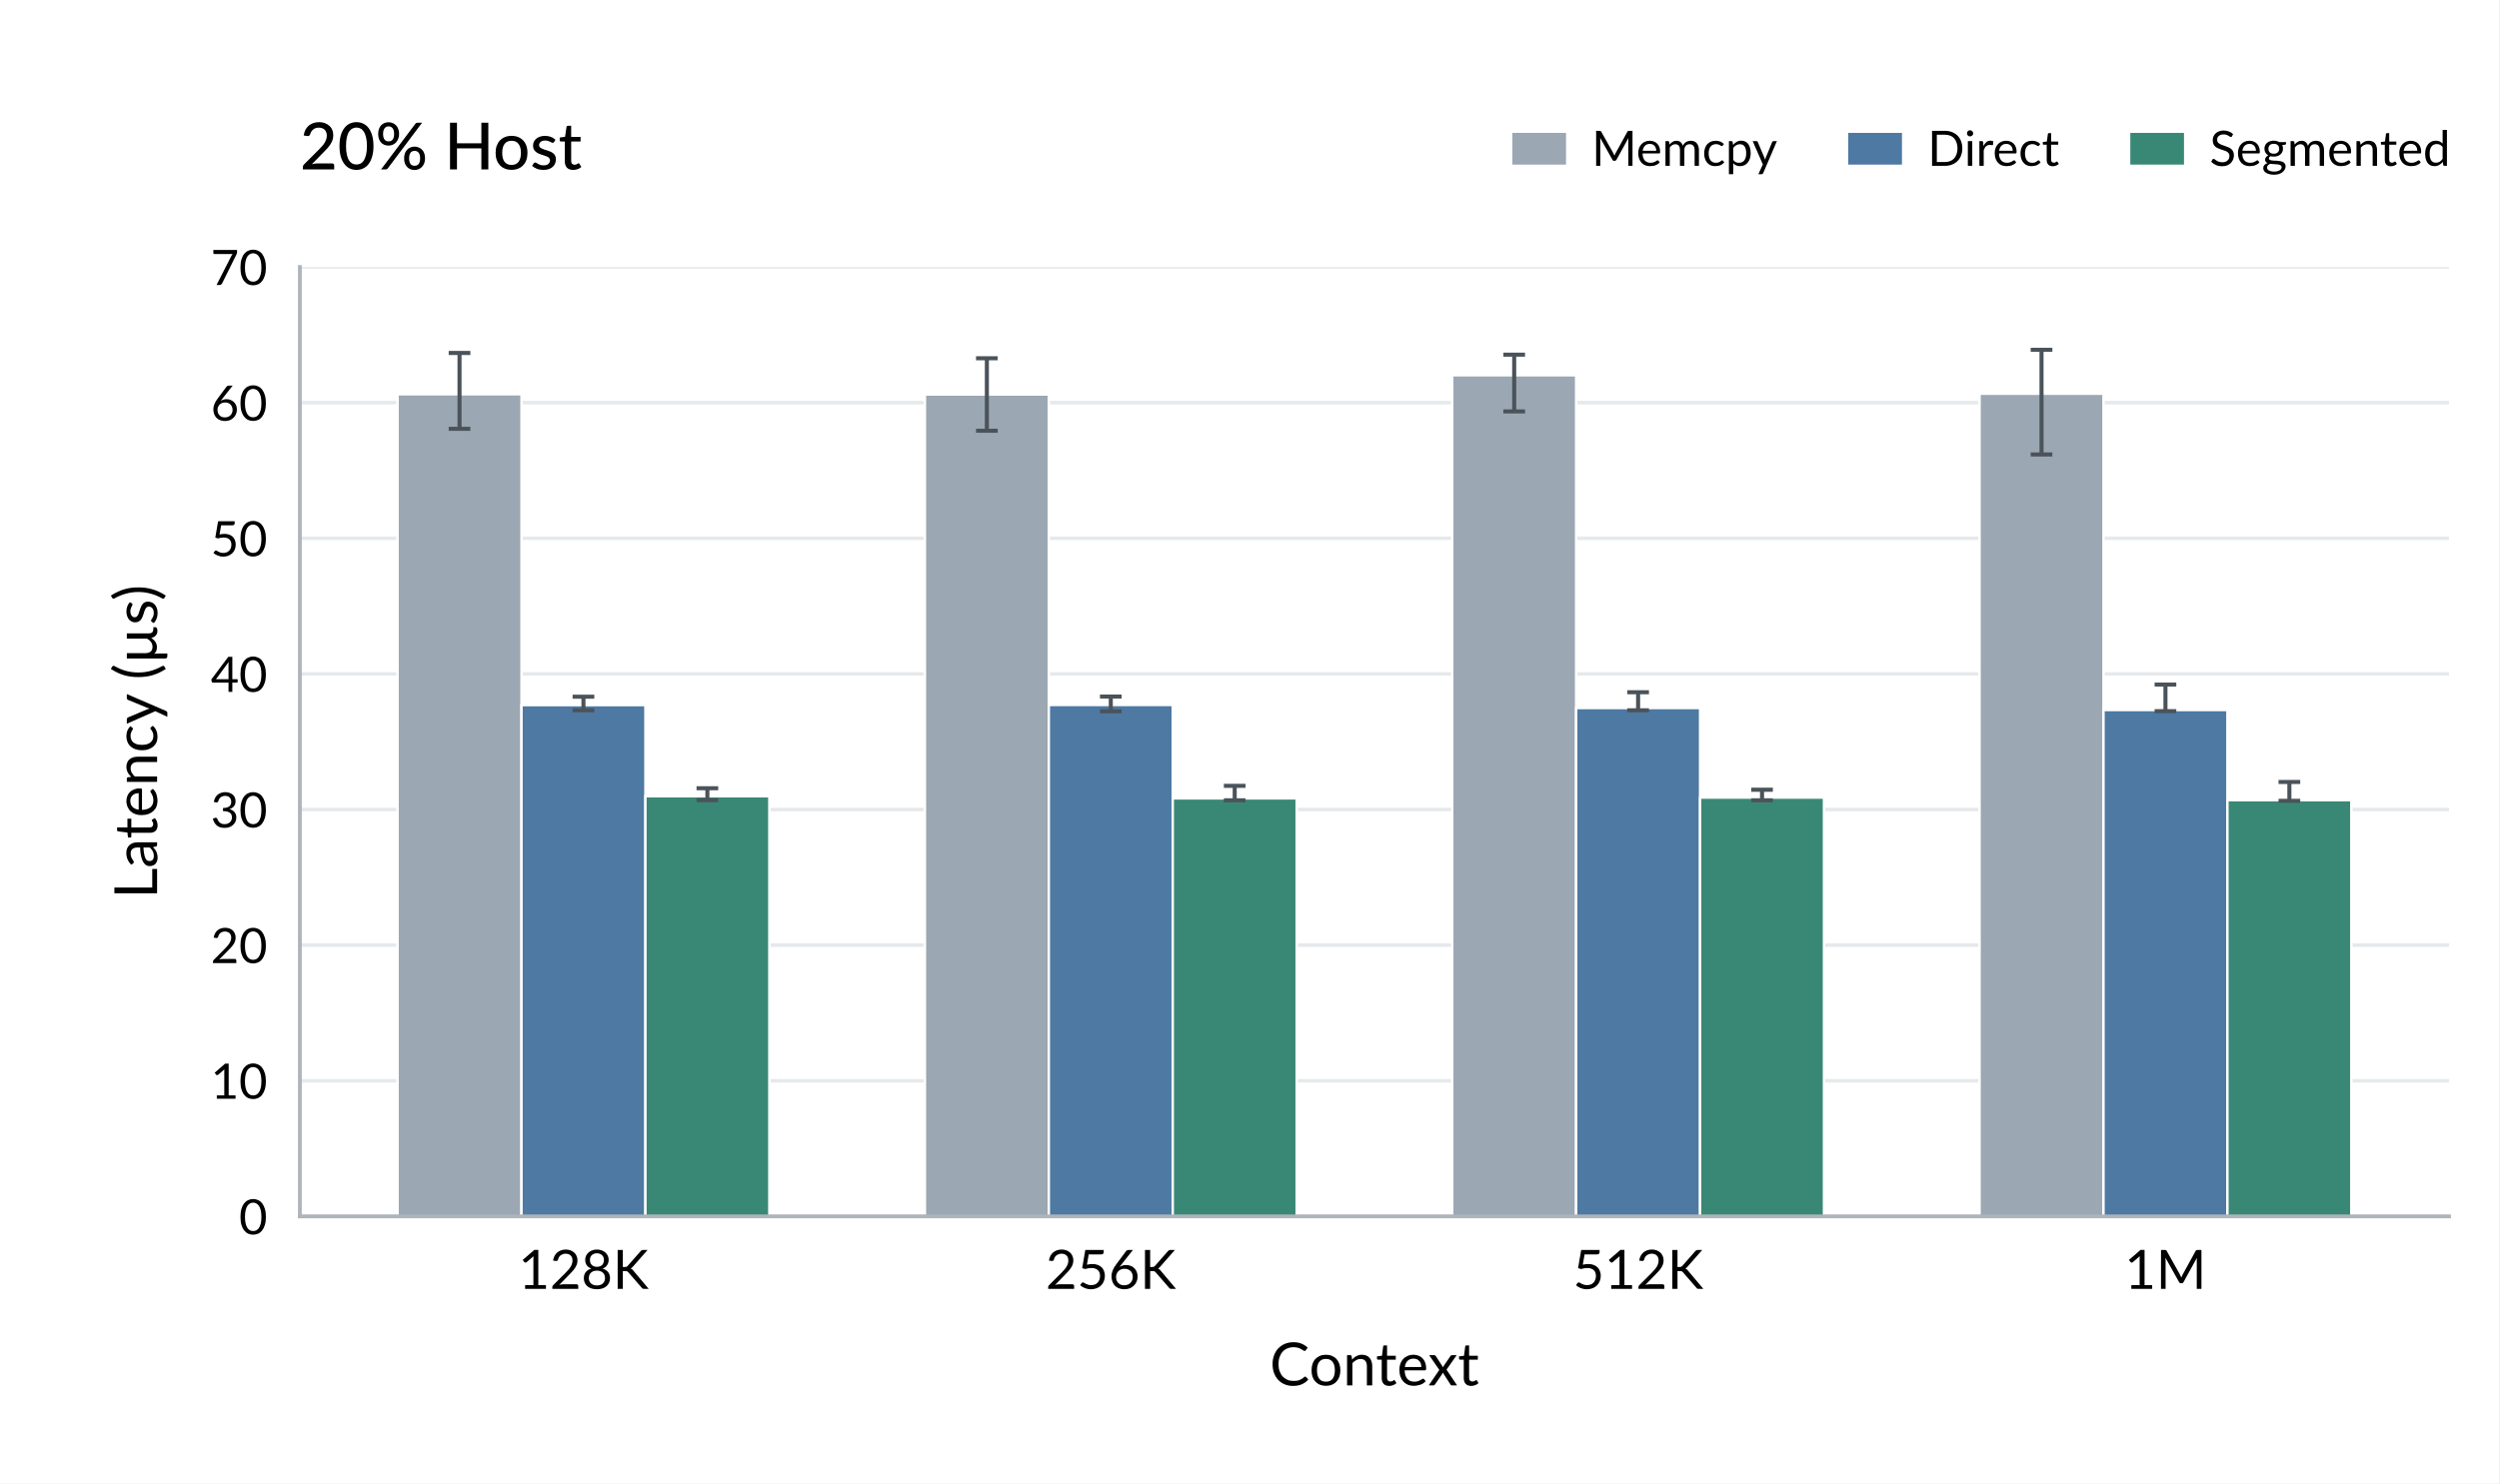
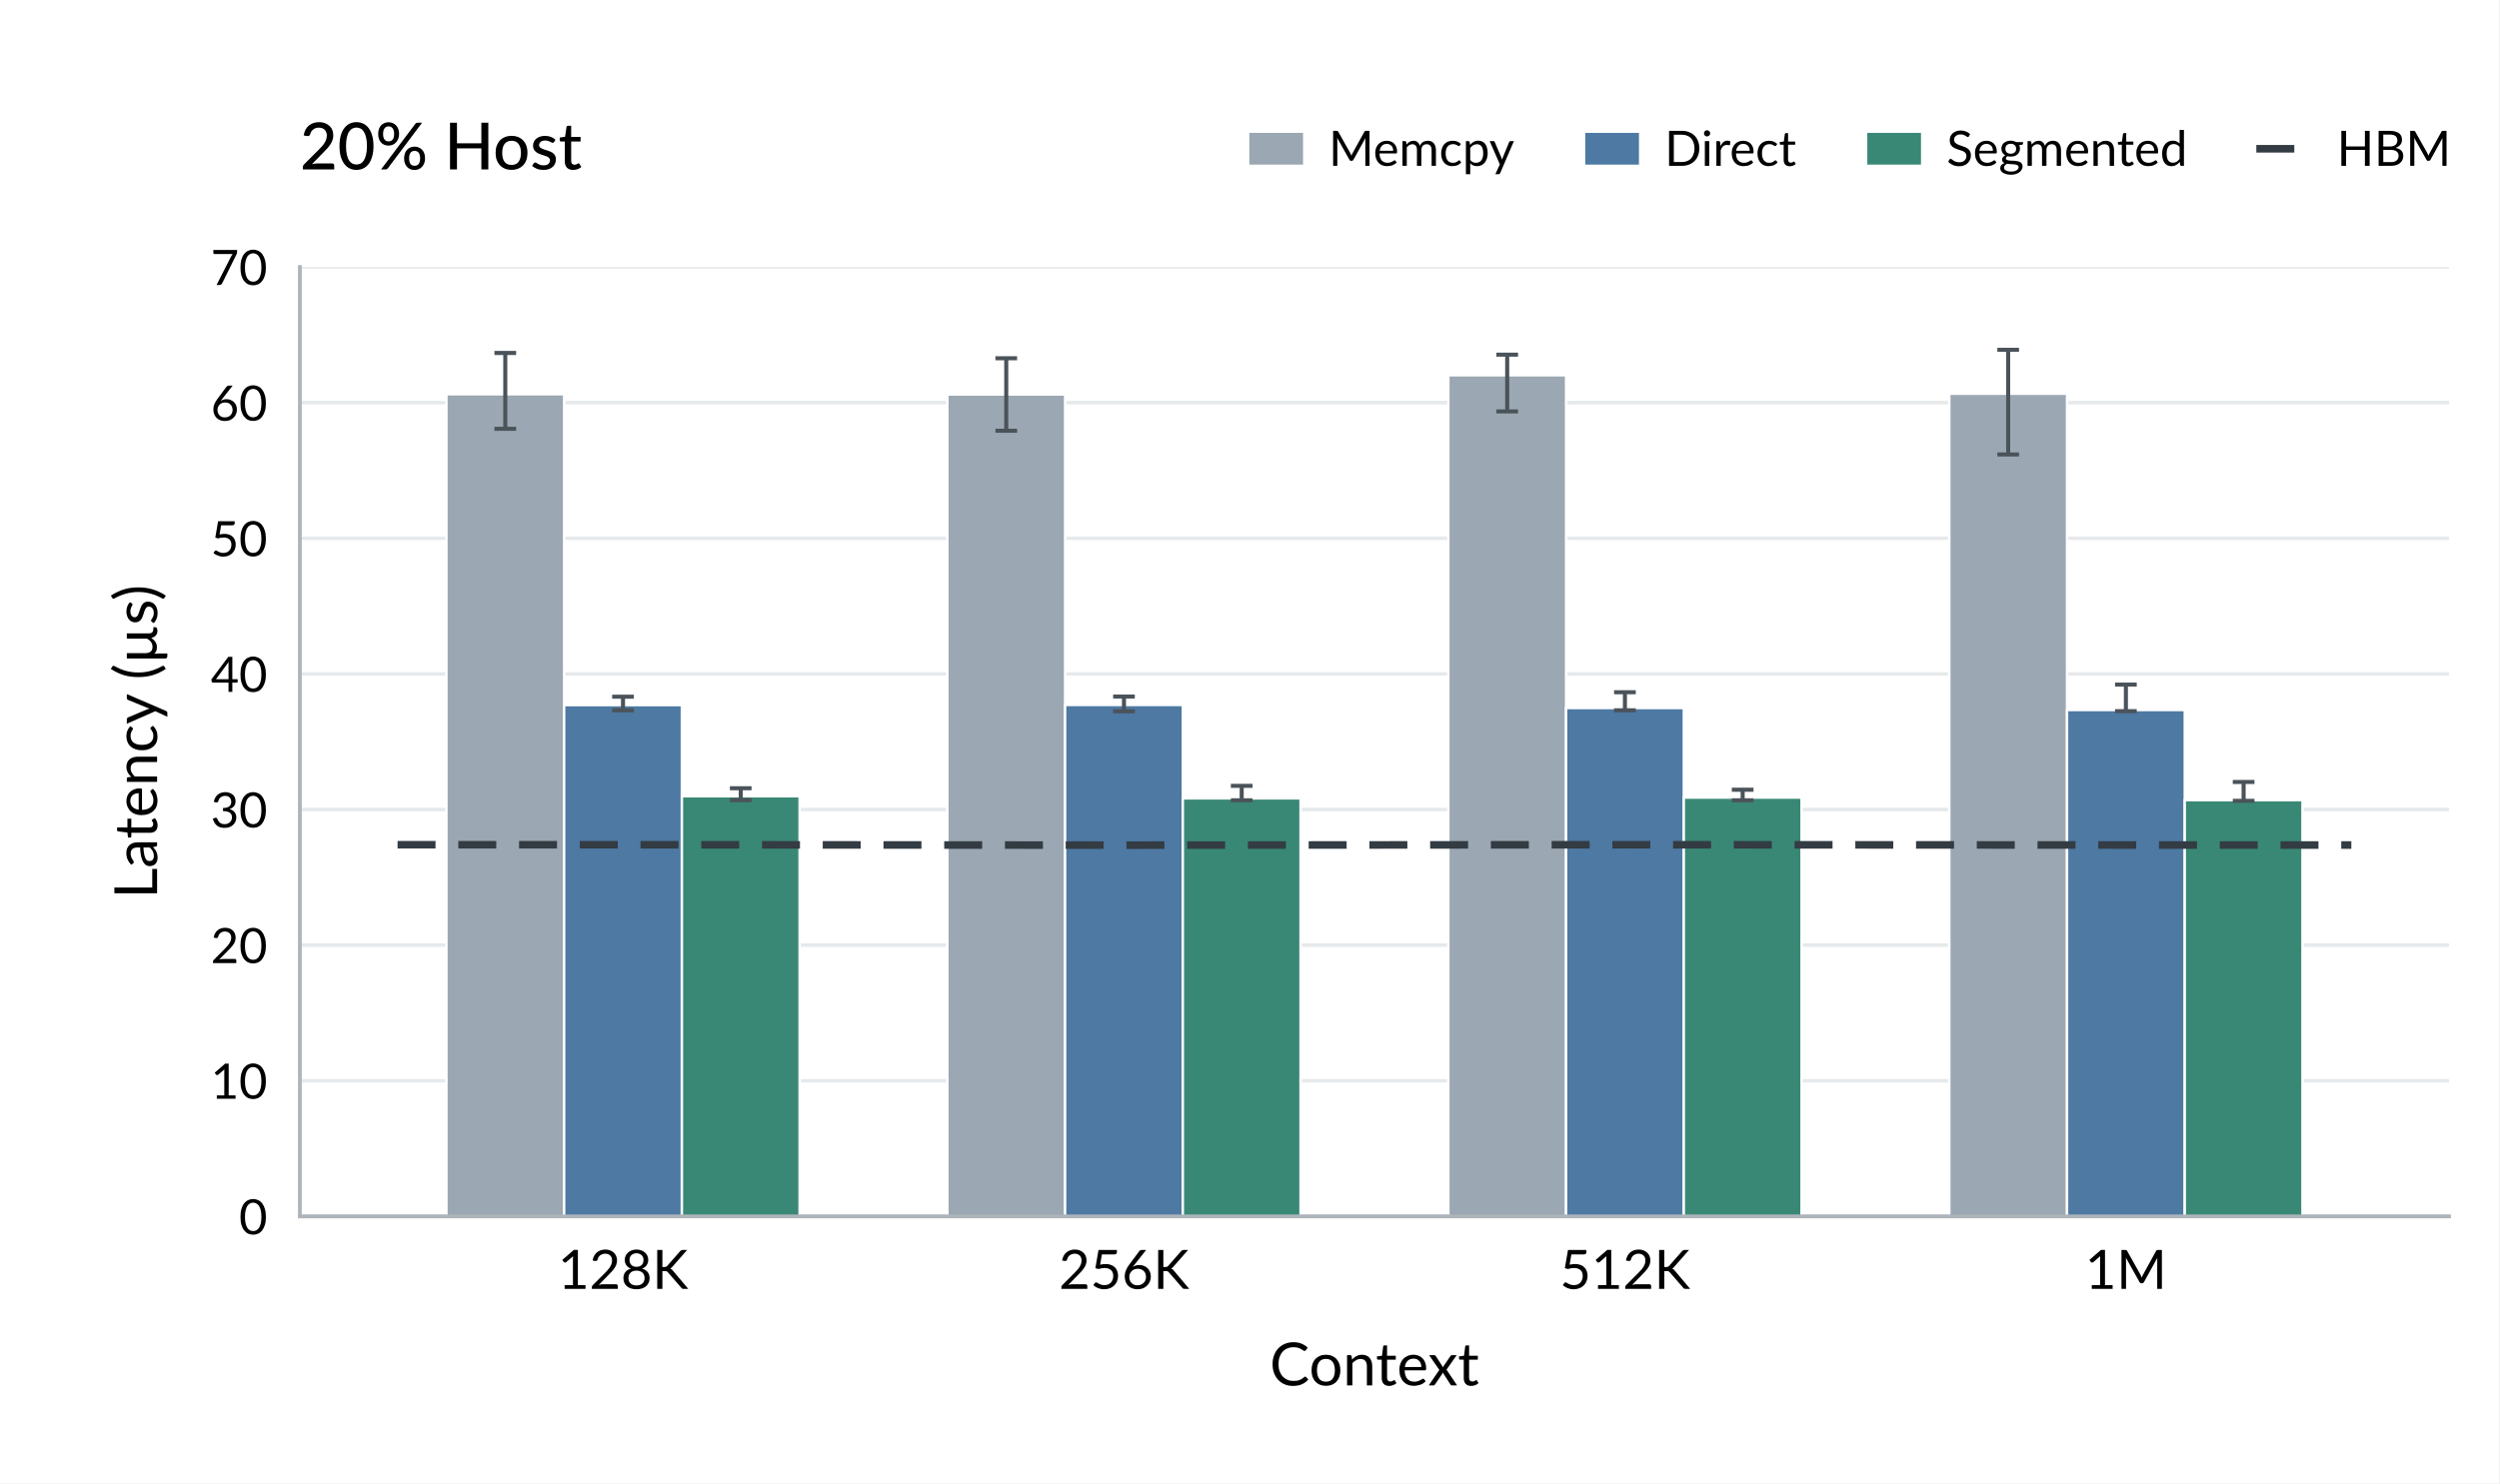
<svg xmlns="http://www.w3.org/2000/svg" xmlns:xlink="http://www.w3.org/1999/xlink" width="460.8pt" height="273.6pt" viewBox="0 0 460.8 273.6" version="1.1">
  <defs>
    <style type="text/css">*{stroke-linejoin: round; stroke-linecap: butt}</style>
  </defs>
  <g id="figure_1">
    <g id="patch_1">
      <path d="M 0 273.6 L 460.8 273.6 L 460.8 0 L 0 0 z " style="fill: #ffffff" />
    </g>
    <g id="axes_1">
      <g id="patch_2">
        <path d="M 55.296 224.352 L 451.584 224.352 L 451.584 49.248 L 55.296 49.248 z " style="fill: #ffffff" />
      </g>
      <g id="matplotlib.axis_1">
        <g id="xtick_1">
          <g id="line2d_1" />
          <g id="text_1">
-             <text style="font-size: 10px; font-family: 'Lato'; text-anchor: middle" x="107.585" y="237.718" transform="rotate(-0 107.585 237.7176)">128K</text>
+             <text style="font-size: 10px; font-family: 'Lato'; text-anchor: middle" x="114.878" y="237.718" transform="rotate(-0 114.8778 237.7176)">128K</text>
          </g>
        </g>
        <g id="xtick_2">
          <g id="line2d_2" />
          <g id="text_2">
-             <text style="font-size: 10px; font-family: 'Lato'; text-anchor: middle" x="204.822" y="237.718" transform="rotate(-0 204.8217 237.7176)">256K</text>
+             <text style="font-size: 10px; font-family: 'Lato'; text-anchor: middle" x="207.253" y="237.718" transform="rotate(-0 207.2526 237.7176)">256K</text>
          </g>
        </g>
        <g id="xtick_3">
          <g id="line2d_3" />
          <g id="text_3">
-             <text style="font-size: 10px; font-family: 'Lato'; text-anchor: middle" x="302.058" y="237.718" transform="rotate(-0 302.0583 237.7176)">512K</text>
+             <text style="font-size: 10px; font-family: 'Lato'; text-anchor: middle" x="299.627" y="237.718" transform="rotate(-0 299.6274 237.7176)">512K</text>
          </g>
        </g>
        <g id="xtick_4">
          <g id="line2d_4" />
          <g id="text_4">
-             <text style="font-size: 10px; font-family: 'Lato'; text-anchor: middle" x="399.295" y="237.718" transform="rotate(-0 399.295 237.7176)">1M</text>
+             <text style="font-size: 10px; font-family: 'Lato'; text-anchor: middle" x="392.002" y="237.718" transform="rotate(-0 392.0022 237.7176)">1M</text>
          </g>
        </g>
        <g id="text_5">
          <text style="font-size: 11px; font-family: 'Lato'; text-anchor: middle" x="253.44" y="255.535" transform="rotate(-0 253.44 255.5354)">Context</text>
        </g>
      </g>
      <g id="matplotlib.axis_2">
        <g id="ytick_1">
          <g id="line2d_5">
-             <path d="M 55.296 224.352 L 451.584 224.352 " clip-path="url(#p175203303b)" style="fill: none; stroke: #e6e9ec; stroke-width: 0.65; stroke-linecap: square" />
+             <path d="M 55.296 224.352 L 451.584 224.352 " clip-path="url(#pe324ee163f)" style="fill: none; stroke: #e6e9ec; stroke-width: 0.65; stroke-linecap: square" />
          </g>
          <g id="line2d_6" />
          <g id="text_6">
            <text style="font-size: 9px; font-family: 'Lato'; text-anchor: end" x="49.296" y="227.667" transform="rotate(-0 49.296 227.6665)">0</text>
          </g>
        </g>
        <g id="ytick_2">
          <g id="line2d_7">
-             <path d="M 55.296 199.337 L 451.584 199.337 " clip-path="url(#p175203303b)" style="fill: none; stroke: #e6e9ec; stroke-width: 0.65; stroke-linecap: square" />
+             <path d="M 55.296 199.337 L 451.584 199.337 " clip-path="url(#pe324ee163f)" style="fill: none; stroke: #e6e9ec; stroke-width: 0.65; stroke-linecap: square" />
          </g>
          <g id="line2d_8" />
          <g id="text_7">
            <text style="font-size: 9px; font-family: 'Lato'; text-anchor: end" x="49.296" y="202.652" transform="rotate(-0 49.296 202.6517)">10</text>
          </g>
        </g>
        <g id="ytick_3">
          <g id="line2d_9">
-             <path d="M 55.296 174.322 L 451.584 174.322 " clip-path="url(#p175203303b)" style="fill: none; stroke: #e6e9ec; stroke-width: 0.65; stroke-linecap: square" />
+             <path d="M 55.296 174.322 L 451.584 174.322 " clip-path="url(#pe324ee163f)" style="fill: none; stroke: #e6e9ec; stroke-width: 0.65; stroke-linecap: square" />
          </g>
          <g id="line2d_10" />
          <g id="text_8">
            <text style="font-size: 9px; font-family: 'Lato'; text-anchor: end" x="49.296" y="177.637" transform="rotate(-0 49.296 177.6368)">20</text>
          </g>
        </g>
        <g id="ytick_4">
          <g id="line2d_11">
-             <path d="M 55.296 149.307 L 451.584 149.307 " clip-path="url(#p175203303b)" style="fill: none; stroke: #e6e9ec; stroke-width: 0.65; stroke-linecap: square" />
+             <path d="M 55.296 149.307 L 451.584 149.307 " clip-path="url(#pe324ee163f)" style="fill: none; stroke: #e6e9ec; stroke-width: 0.65; stroke-linecap: square" />
          </g>
          <g id="line2d_12" />
          <g id="text_9">
            <text style="font-size: 9px; font-family: 'Lato'; text-anchor: end" x="49.296" y="152.622" transform="rotate(-0 49.296 152.622)">30</text>
          </g>
        </g>
        <g id="ytick_5">
          <g id="line2d_13">
-             <path d="M 55.296 124.293 L 451.584 124.293 " clip-path="url(#p175203303b)" style="fill: none; stroke: #e6e9ec; stroke-width: 0.65; stroke-linecap: square" />
+             <path d="M 55.296 124.293 L 451.584 124.293 " clip-path="url(#pe324ee163f)" style="fill: none; stroke: #e6e9ec; stroke-width: 0.65; stroke-linecap: square" />
          </g>
          <g id="line2d_14" />
          <g id="text_10">
            <text style="font-size: 9px; font-family: 'Lato'; text-anchor: end" x="49.296" y="127.607" transform="rotate(-0 49.296 127.6071)">40</text>
          </g>
        </g>
        <g id="ytick_6">
          <g id="line2d_15">
-             <path d="M 55.296 99.278 L 451.584 99.278 " clip-path="url(#p175203303b)" style="fill: none; stroke: #e6e9ec; stroke-width: 0.65; stroke-linecap: square" />
+             <path d="M 55.296 99.278 L 451.584 99.278 " clip-path="url(#pe324ee163f)" style="fill: none; stroke: #e6e9ec; stroke-width: 0.65; stroke-linecap: square" />
          </g>
          <g id="line2d_16" />
          <g id="text_11">
            <text style="font-size: 9px; font-family: 'Lato'; text-anchor: end" x="49.296" y="102.592" transform="rotate(-0 49.296 102.5922)">50</text>
          </g>
        </g>
        <g id="ytick_7">
          <g id="line2d_17">
-             <path d="M 55.296 74.263 L 451.584 74.263 " clip-path="url(#p175203303b)" style="fill: none; stroke: #e6e9ec; stroke-width: 0.65; stroke-linecap: square" />
+             <path d="M 55.296 74.263 L 451.584 74.263 " clip-path="url(#pe324ee163f)" style="fill: none; stroke: #e6e9ec; stroke-width: 0.65; stroke-linecap: square" />
          </g>
          <g id="line2d_18" />
          <g id="text_12">
            <text style="font-size: 9px; font-family: 'Lato'; text-anchor: end" x="49.296" y="77.577" transform="rotate(-0 49.296 77.57739)">60</text>
          </g>
        </g>
        <g id="ytick_8">
          <g id="line2d_19">
-             <path d="M 55.296 49.248 L 451.584 49.248 " clip-path="url(#p175203303b)" style="fill: none; stroke: #e6e9ec; stroke-width: 0.65; stroke-linecap: square" />
+             <path d="M 55.296 49.248 L 451.584 49.248 " clip-path="url(#pe324ee163f)" style="fill: none; stroke: #e6e9ec; stroke-width: 0.65; stroke-linecap: square" />
          </g>
          <g id="line2d_20" />
          <g id="text_13">
            <text style="font-size: 9px; font-family: 'Lato'; text-anchor: end" x="49.296" y="52.563" transform="rotate(-0 49.296 52.56253)">70</text>
          </g>
        </g>
        <g id="text_14">
          <text style="font-size: 11px; font-family: 'Lato'; text-anchor: middle" x="28.969" y="136.8" transform="rotate(-90 28.96881 136.8)">Latency (µs)</text>
        </g>
      </g>
      <g id="patch_3">
-         <path d="M 73.309 224.352 L 96.16 224.352 L 96.16 72.723 L 73.309 72.723 z " clip-path="url(#p175203303b)" style="fill: #9ba7b2; stroke: #ffffff; stroke-width: 0.45; stroke-linejoin: miter" />
+         <path d="M 82.316 224.352 L 104.024 224.352 L 104.024 72.723 L 82.316 72.723 z " clip-path="url(#pe324ee163f)" style="fill: #9ba7b2; stroke: #ffffff; stroke-width: 0.45; stroke-linejoin: miter" />
      </g>
      <g id="patch_4">
-         <path d="M 170.546 224.352 L 193.396 224.352 L 193.396 72.761 L 170.546 72.761 z " clip-path="url(#p175203303b)" style="fill: #9ba7b2; stroke: #ffffff; stroke-width: 0.45; stroke-linejoin: miter" />
+         <path d="M 174.69 224.352 L 196.399 224.352 L 196.399 72.761 L 174.69 72.761 z " clip-path="url(#pe324ee163f)" style="fill: #9ba7b2; stroke: #ffffff; stroke-width: 0.45; stroke-linejoin: miter" />
      </g>
      <g id="patch_5">
-         <path d="M 267.782 224.352 L 290.633 224.352 L 290.633 69.213 L 267.782 69.213 z " clip-path="url(#p175203303b)" style="fill: #9ba7b2; stroke: #ffffff; stroke-width: 0.45; stroke-linejoin: miter" />
+         <path d="M 267.065 224.352 L 288.773 224.352 L 288.773 69.213 L 267.065 69.213 z " clip-path="url(#pe324ee163f)" style="fill: #9ba7b2; stroke: #ffffff; stroke-width: 0.45; stroke-linejoin: miter" />
      </g>
      <g id="patch_6">
-         <path d="M 365.019 224.352 L 387.87 224.352 L 387.87 72.62 L 365.019 72.62 z " clip-path="url(#p175203303b)" style="fill: #9ba7b2; stroke: #ffffff; stroke-width: 0.45; stroke-linejoin: miter" />
+         <path d="M 359.44 224.352 L 381.148 224.352 L 381.148 72.62 L 359.44 72.62 z " clip-path="url(#pe324ee163f)" style="fill: #9ba7b2; stroke: #ffffff; stroke-width: 0.45; stroke-linejoin: miter" />
      </g>
      <g id="patch_7">
-         <path d="M 96.16 224.352 L 119.01 224.352 L 119.01 130.05 L 96.16 130.05 z " clip-path="url(#p175203303b)" style="fill: #4d79a3; stroke: #ffffff; stroke-width: 0.45; stroke-linejoin: miter" />
+         <path d="M 104.024 224.352 L 125.732 224.352 L 125.732 130.05 L 104.024 130.05 z " clip-path="url(#pe324ee163f)" style="fill: #4d79a3; stroke: #ffffff; stroke-width: 0.45; stroke-linejoin: miter" />
      </g>
      <g id="patch_8">
-         <path d="M 193.396 224.352 L 216.247 224.352 L 216.247 130.024 L 193.396 130.024 z " clip-path="url(#p175203303b)" style="fill: #4d79a3; stroke: #ffffff; stroke-width: 0.45; stroke-linejoin: miter" />
+         <path d="M 196.399 224.352 L 218.107 224.352 L 218.107 130.024 L 196.399 130.024 z " clip-path="url(#pe324ee163f)" style="fill: #4d79a3; stroke: #ffffff; stroke-width: 0.45; stroke-linejoin: miter" />
      </g>
      <g id="patch_9">
-         <path d="M 290.633 224.352 L 313.484 224.352 L 313.484 130.588 L 290.633 130.588 z " clip-path="url(#p175203303b)" style="fill: #4d79a3; stroke: #ffffff; stroke-width: 0.45; stroke-linejoin: miter" />
+         <path d="M 288.773 224.352 L 310.481 224.352 L 310.481 130.588 L 288.773 130.588 z " clip-path="url(#pe324ee163f)" style="fill: #4d79a3; stroke: #ffffff; stroke-width: 0.45; stroke-linejoin: miter" />
      </g>
      <g id="patch_10">
-         <path d="M 387.87 224.352 L 410.72 224.352 L 410.72 130.959 L 387.87 130.959 z " clip-path="url(#p175203303b)" style="fill: #4d79a3; stroke: #ffffff; stroke-width: 0.45; stroke-linejoin: miter" />
+         <path d="M 381.148 224.352 L 402.856 224.352 L 402.856 130.959 L 381.148 130.959 z " clip-path="url(#pe324ee163f)" style="fill: #4d79a3; stroke: #ffffff; stroke-width: 0.45; stroke-linejoin: miter" />
      </g>
      <g id="patch_11">
-         <path d="M 119.01 224.352 L 141.861 224.352 L 141.861 146.866 L 119.01 146.866 z " clip-path="url(#p175203303b)" style="fill: #398875; stroke: #ffffff; stroke-width: 0.45; stroke-linejoin: miter" />
+         <path d="M 125.732 224.352 L 147.44 224.352 L 147.44 146.866 L 125.732 146.866 z " clip-path="url(#pe324ee163f)" style="fill: #398875; stroke: #ffffff; stroke-width: 0.45; stroke-linejoin: miter" />
      </g>
      <g id="patch_12">
-         <path d="M 216.247 224.352 L 239.098 224.352 L 239.098 147.25 L 216.247 147.25 z " clip-path="url(#p175203303b)" style="fill: #398875; stroke: #ffffff; stroke-width: 0.45; stroke-linejoin: miter" />
+         <path d="M 218.107 224.352 L 239.815 224.352 L 239.815 147.25 L 218.107 147.25 z " clip-path="url(#pe324ee163f)" style="fill: #398875; stroke: #ffffff; stroke-width: 0.45; stroke-linejoin: miter" />
      </g>
      <g id="patch_13">
-         <path d="M 313.484 224.352 L 336.334 224.352 L 336.334 147.109 L 313.484 147.109 z " clip-path="url(#p175203303b)" style="fill: #398875; stroke: #ffffff; stroke-width: 0.45; stroke-linejoin: miter" />
+         <path d="M 310.481 224.352 L 332.19 224.352 L 332.19 147.109 L 310.481 147.109 z " clip-path="url(#pe324ee163f)" style="fill: #398875; stroke: #ffffff; stroke-width: 0.45; stroke-linejoin: miter" />
      </g>
      <g id="patch_14">
-         <path d="M 410.72 224.352 L 433.571 224.352 L 433.571 147.583 L 410.72 147.583 z " clip-path="url(#p175203303b)" style="fill: #398875; stroke: #ffffff; stroke-width: 0.45; stroke-linejoin: miter" />
+         <path d="M 402.856 224.352 L 424.564 224.352 L 424.564 147.583 L 402.856 147.583 z " clip-path="url(#pe324ee163f)" style="fill: #398875; stroke: #ffffff; stroke-width: 0.45; stroke-linejoin: miter" />
      </g>
      <g id="LineCollection_1">
-         <path d="M 84.734 79.088 L 84.734 65.102 " clip-path="url(#p175203303b)" style="fill: none; stroke: #4b535a; stroke-width: 0.75" />
-         <path d="M 181.971 79.447 L 181.971 66.076 " clip-path="url(#p175203303b)" style="fill: none; stroke: #4b535a; stroke-width: 0.75" />
-         <path d="M 279.208 75.886 L 279.208 65.41 " clip-path="url(#p175203303b)" style="fill: none; stroke: #4b535a; stroke-width: 0.75" />
-         <path d="M 376.444 83.827 L 376.444 64.513 " clip-path="url(#p175203303b)" style="fill: none; stroke: #4b535a; stroke-width: 0.75" />
+         <path d="M 93.17 79.088 L 93.17 65.102 " clip-path="url(#pe324ee163f)" style="fill: none; stroke: #4b535a; stroke-width: 0.75" />
+         <path d="M 185.545 79.447 L 185.545 66.076 " clip-path="url(#pe324ee163f)" style="fill: none; stroke: #4b535a; stroke-width: 0.75" />
+         <path d="M 277.919 75.886 L 277.919 65.41 " clip-path="url(#pe324ee163f)" style="fill: none; stroke: #4b535a; stroke-width: 0.75" />
+         <path d="M 370.294 83.827 L 370.294 64.513 " clip-path="url(#pe324ee163f)" style="fill: none; stroke: #4b535a; stroke-width: 0.75" />
      </g>
      <g id="line2d_21">
        <defs>
-           <path id="m8f6dd50d75" d="M 2 0 L -2 -0 " style="stroke: #4b535a; stroke-width: 0.75" />
+           <path id="md280ba250f" d="M 2 0 L -2 -0 " style="stroke: #4b535a; stroke-width: 0.75" />
        </defs>
-         <g clip-path="url(#p175203303b)">
-           <use xlink:href="#m8f6dd50d75" x="84.734" y="79.088" style="fill: #1f77b4; stroke: #4b535a; stroke-width: 0.75" />
-           <use xlink:href="#m8f6dd50d75" x="181.971" y="79.447" style="fill: #1f77b4; stroke: #4b535a; stroke-width: 0.75" />
-           <use xlink:href="#m8f6dd50d75" x="279.208" y="75.886" style="fill: #1f77b4; stroke: #4b535a; stroke-width: 0.75" />
-           <use xlink:href="#m8f6dd50d75" x="376.444" y="83.827" style="fill: #1f77b4; stroke: #4b535a; stroke-width: 0.75" />
+         <g clip-path="url(#pe324ee163f)">
+           <use xlink:href="#md280ba250f" x="93.17" y="79.088" style="fill: #1f77b4; stroke: #4b535a; stroke-width: 0.75" />
+           <use xlink:href="#md280ba250f" x="185.545" y="79.447" style="fill: #1f77b4; stroke: #4b535a; stroke-width: 0.75" />
+           <use xlink:href="#md280ba250f" x="277.919" y="75.886" style="fill: #1f77b4; stroke: #4b535a; stroke-width: 0.75" />
+           <use xlink:href="#md280ba250f" x="370.294" y="83.827" style="fill: #1f77b4; stroke: #4b535a; stroke-width: 0.75" />
        </g>
      </g>
      <g id="line2d_22">
-         <g clip-path="url(#p175203303b)">
-           <use xlink:href="#m8f6dd50d75" x="84.734" y="65.102" style="fill: #1f77b4; stroke: #4b535a; stroke-width: 0.75" />
-           <use xlink:href="#m8f6dd50d75" x="181.971" y="66.076" style="fill: #1f77b4; stroke: #4b535a; stroke-width: 0.75" />
-           <use xlink:href="#m8f6dd50d75" x="279.208" y="65.41" style="fill: #1f77b4; stroke: #4b535a; stroke-width: 0.75" />
-           <use xlink:href="#m8f6dd50d75" x="376.444" y="64.513" style="fill: #1f77b4; stroke: #4b535a; stroke-width: 0.75" />
+         <g clip-path="url(#pe324ee163f)">
+           <use xlink:href="#md280ba250f" x="93.17" y="65.102" style="fill: #1f77b4; stroke: #4b535a; stroke-width: 0.75" />
+           <use xlink:href="#md280ba250f" x="185.545" y="66.076" style="fill: #1f77b4; stroke: #4b535a; stroke-width: 0.75" />
+           <use xlink:href="#md280ba250f" x="277.919" y="65.41" style="fill: #1f77b4; stroke: #4b535a; stroke-width: 0.75" />
+           <use xlink:href="#md280ba250f" x="370.294" y="64.513" style="fill: #1f77b4; stroke: #4b535a; stroke-width: 0.75" />
        </g>
      </g>
      <g id="LineCollection_2">
-         <path d="M 107.585 131.01 L 107.585 128.5 " clip-path="url(#p175203303b)" style="fill: none; stroke: #4b535a; stroke-width: 0.75" />
-         <path d="M 204.822 131.189 L 204.822 128.474 " clip-path="url(#p175203303b)" style="fill: none; stroke: #4b535a; stroke-width: 0.75" />
-         <path d="M 302.058 131.01 L 302.058 127.68 " clip-path="url(#p175203303b)" style="fill: none; stroke: #4b535a; stroke-width: 0.75" />
-         <path d="M 399.295 131.164 L 399.295 126.271 " clip-path="url(#p175203303b)" style="fill: none; stroke: #4b535a; stroke-width: 0.75" />
+         <path d="M 114.878 131.01 L 114.878 128.5 " clip-path="url(#pe324ee163f)" style="fill: none; stroke: #4b535a; stroke-width: 0.75" />
+         <path d="M 207.253 131.189 L 207.253 128.474 " clip-path="url(#pe324ee163f)" style="fill: none; stroke: #4b535a; stroke-width: 0.75" />
+         <path d="M 299.627 131.01 L 299.627 127.68 " clip-path="url(#pe324ee163f)" style="fill: none; stroke: #4b535a; stroke-width: 0.75" />
+         <path d="M 392.002 131.164 L 392.002 126.271 " clip-path="url(#pe324ee163f)" style="fill: none; stroke: #4b535a; stroke-width: 0.75" />
      </g>
      <g id="line2d_23">
-         <g clip-path="url(#p175203303b)">
-           <use xlink:href="#m8f6dd50d75" x="107.585" y="131.01" style="fill: #1f77b4; stroke: #4b535a; stroke-width: 0.75" />
-           <use xlink:href="#m8f6dd50d75" x="204.822" y="131.189" style="fill: #1f77b4; stroke: #4b535a; stroke-width: 0.75" />
-           <use xlink:href="#m8f6dd50d75" x="302.058" y="131.01" style="fill: #1f77b4; stroke: #4b535a; stroke-width: 0.75" />
-           <use xlink:href="#m8f6dd50d75" x="399.295" y="131.164" style="fill: #1f77b4; stroke: #4b535a; stroke-width: 0.75" />
+         <g clip-path="url(#pe324ee163f)">
+           <use xlink:href="#md280ba250f" x="114.878" y="131.01" style="fill: #1f77b4; stroke: #4b535a; stroke-width: 0.75" />
+           <use xlink:href="#md280ba250f" x="207.253" y="131.189" style="fill: #1f77b4; stroke: #4b535a; stroke-width: 0.75" />
+           <use xlink:href="#md280ba250f" x="299.627" y="131.01" style="fill: #1f77b4; stroke: #4b535a; stroke-width: 0.75" />
+           <use xlink:href="#md280ba250f" x="392.002" y="131.164" style="fill: #1f77b4; stroke: #4b535a; stroke-width: 0.75" />
        </g>
      </g>
      <g id="line2d_24">
-         <g clip-path="url(#p175203303b)">
-           <use xlink:href="#m8f6dd50d75" x="107.585" y="128.5" style="fill: #1f77b4; stroke: #4b535a; stroke-width: 0.75" />
-           <use xlink:href="#m8f6dd50d75" x="204.822" y="128.474" style="fill: #1f77b4; stroke: #4b535a; stroke-width: 0.75" />
-           <use xlink:href="#m8f6dd50d75" x="302.058" y="127.68" style="fill: #1f77b4; stroke: #4b535a; stroke-width: 0.75" />
-           <use xlink:href="#m8f6dd50d75" x="399.295" y="126.271" style="fill: #1f77b4; stroke: #4b535a; stroke-width: 0.75" />
+         <g clip-path="url(#pe324ee163f)">
+           <use xlink:href="#md280ba250f" x="114.878" y="128.5" style="fill: #1f77b4; stroke: #4b535a; stroke-width: 0.75" />
+           <use xlink:href="#md280ba250f" x="207.253" y="128.474" style="fill: #1f77b4; stroke: #4b535a; stroke-width: 0.75" />
+           <use xlink:href="#md280ba250f" x="299.627" y="127.68" style="fill: #1f77b4; stroke: #4b535a; stroke-width: 0.75" />
+           <use xlink:href="#md280ba250f" x="392.002" y="126.271" style="fill: #1f77b4; stroke: #4b535a; stroke-width: 0.75" />
        </g>
      </g>
      <g id="LineCollection_3">
-         <path d="M 130.436 147.583 L 130.436 145.38 " clip-path="url(#p175203303b)" style="fill: none; stroke: #4b535a; stroke-width: 0.75" />
-         <path d="M 227.672 147.609 L 227.672 144.945 " clip-path="url(#p175203303b)" style="fill: none; stroke: #4b535a; stroke-width: 0.75" />
-         <path d="M 324.909 147.609 L 324.909 145.662 " clip-path="url(#p175203303b)" style="fill: none; stroke: #4b535a; stroke-width: 0.75" />
-         <path d="M 422.146 147.711 L 422.146 144.228 " clip-path="url(#p175203303b)" style="fill: none; stroke: #4b535a; stroke-width: 0.75" />
+         <path d="M 136.586 147.583 L 136.586 145.38 " clip-path="url(#pe324ee163f)" style="fill: none; stroke: #4b535a; stroke-width: 0.75" />
+         <path d="M 228.961 147.609 L 228.961 144.945 " clip-path="url(#pe324ee163f)" style="fill: none; stroke: #4b535a; stroke-width: 0.75" />
+         <path d="M 321.335 147.609 L 321.335 145.662 " clip-path="url(#pe324ee163f)" style="fill: none; stroke: #4b535a; stroke-width: 0.75" />
+         <path d="M 413.71 147.711 L 413.71 144.228 " clip-path="url(#pe324ee163f)" style="fill: none; stroke: #4b535a; stroke-width: 0.75" />
      </g>
      <g id="line2d_25">
-         <g clip-path="url(#p175203303b)">
-           <use xlink:href="#m8f6dd50d75" x="130.436" y="147.583" style="fill: #1f77b4; stroke: #4b535a; stroke-width: 0.75" />
-           <use xlink:href="#m8f6dd50d75" x="227.672" y="147.609" style="fill: #1f77b4; stroke: #4b535a; stroke-width: 0.75" />
-           <use xlink:href="#m8f6dd50d75" x="324.909" y="147.609" style="fill: #1f77b4; stroke: #4b535a; stroke-width: 0.75" />
-           <use xlink:href="#m8f6dd50d75" x="422.146" y="147.711" style="fill: #1f77b4; stroke: #4b535a; stroke-width: 0.75" />
+         <g clip-path="url(#pe324ee163f)">
+           <use xlink:href="#md280ba250f" x="136.586" y="147.583" style="fill: #1f77b4; stroke: #4b535a; stroke-width: 0.75" />
+           <use xlink:href="#md280ba250f" x="228.961" y="147.609" style="fill: #1f77b4; stroke: #4b535a; stroke-width: 0.75" />
+           <use xlink:href="#md280ba250f" x="321.335" y="147.609" style="fill: #1f77b4; stroke: #4b535a; stroke-width: 0.75" />
+           <use xlink:href="#md280ba250f" x="413.71" y="147.711" style="fill: #1f77b4; stroke: #4b535a; stroke-width: 0.75" />
        </g>
      </g>
      <g id="line2d_26">
-         <g clip-path="url(#p175203303b)">
-           <use xlink:href="#m8f6dd50d75" x="130.436" y="145.38" style="fill: #1f77b4; stroke: #4b535a; stroke-width: 0.75" />
-           <use xlink:href="#m8f6dd50d75" x="227.672" y="144.945" style="fill: #1f77b4; stroke: #4b535a; stroke-width: 0.75" />
-           <use xlink:href="#m8f6dd50d75" x="324.909" y="145.662" style="fill: #1f77b4; stroke: #4b535a; stroke-width: 0.75" />
-           <use xlink:href="#m8f6dd50d75" x="422.146" y="144.228" style="fill: #1f77b4; stroke: #4b535a; stroke-width: 0.75" />
+         <g clip-path="url(#pe324ee163f)">
+           <use xlink:href="#md280ba250f" x="136.586" y="145.38" style="fill: #1f77b4; stroke: #4b535a; stroke-width: 0.75" />
+           <use xlink:href="#md280ba250f" x="228.961" y="144.945" style="fill: #1f77b4; stroke: #4b535a; stroke-width: 0.75" />
+           <use xlink:href="#md280ba250f" x="321.335" y="145.662" style="fill: #1f77b4; stroke: #4b535a; stroke-width: 0.75" />
+           <use xlink:href="#md280ba250f" x="413.71" y="144.228" style="fill: #1f77b4; stroke: #4b535a; stroke-width: 0.75" />
        </g>
      </g>
      <g id="patch_15">
        <path d="M 55.296 224.352 L 55.296 49.248 " style="fill: none; stroke: #adb4ba; stroke-width: 0.7; stroke-linejoin: miter; stroke-linecap: square" />
      </g>
      <g id="patch_16">
        <path d="M 55.296 224.352 L 451.584 224.352 " style="fill: none; stroke: #adb4ba; stroke-width: 0.7; stroke-linejoin: miter; stroke-linecap: square" />
      </g>
      <g id="text_15">
        <text style="font-weight: 500; font-size: 12px; font-family: 'Lato'; text-anchor: start" x="55.296" y="31.248" transform="rotate(-0 55.296 31.248)">20% Host</text>
      </g>
+       <g id="line2d_27">
+         <path d="M 73.309 155.806 L 114.878 155.806 L 207.253 155.883 L 299.627 155.806 L 392.002 155.857 L 433.571 155.857 " clip-path="url(#pe324ee163f)" style="fill: none; stroke-dasharray: 7,4.2; stroke-dashoffset: 0; stroke: #333b43; stroke-width: 1.4" />
+       </g>
      <g id="legend_1">
        <g id="patch_17">
-           <path d="M 278.642 30.585 L 288.992 30.585 L 288.992 24.285 L 278.642 24.285 z " style="fill: #9ba7b2; stroke: #ffffff; stroke-width: 0.45; stroke-linejoin: miter" />
+           <path d="M 230.146 30.585 L 240.496 30.585 L 240.496 24.285 L 230.146 24.285 z " style="fill: #9ba7b2; stroke: #ffffff; stroke-width: 0.45; stroke-linejoin: miter" />
        </g>
        <g id="text_16">
-           <text style="font-size: 9px; font-family: 'Lato'; text-anchor: start" x="293.492" y="30.585" transform="rotate(-0 293.492 30.5849)">Memcpy</text>
+           <text style="font-size: 9px; font-family: 'Lato'; text-anchor: start" x="244.996" y="30.585" transform="rotate(-0 244.9961 30.5849)">Memcpy</text>
        </g>
        <g id="patch_18">
-           <path d="M 340.583 30.585 L 350.933 30.585 L 350.933 24.285 L 340.583 24.285 z " style="fill: #4d79a3; stroke: #ffffff; stroke-width: 0.45; stroke-linejoin: miter" />
+           <path d="M 292.087 30.585 L 302.437 30.585 L 302.437 24.285 L 292.087 24.285 z " style="fill: #4d79a3; stroke: #ffffff; stroke-width: 0.45; stroke-linejoin: miter" />
        </g>
        <g id="text_17">
-           <text style="font-size: 9px; font-family: 'Lato'; text-anchor: start" x="355.433" y="30.585" transform="rotate(-0 355.4331 30.5849)">Direct</text>
+           <text style="font-size: 9px; font-family: 'Lato'; text-anchor: start" x="306.937" y="30.585" transform="rotate(-0 306.9372 30.5849)">Direct</text>
        </g>
        <g id="patch_19">
-           <path d="M 392.589 30.585 L 402.939 30.585 L 402.939 24.285 L 392.589 24.285 z " style="fill: #398875; stroke: #ffffff; stroke-width: 0.45; stroke-linejoin: miter" />
+           <path d="M 344.093 30.585 L 354.443 30.585 L 354.443 24.285 L 344.093 24.285 z " style="fill: #398875; stroke: #ffffff; stroke-width: 0.45; stroke-linejoin: miter" />
        </g>
        <g id="text_18">
-           <text style="font-size: 9px; font-family: 'Lato'; text-anchor: start" x="407.439" y="30.585" transform="rotate(-0 407.4391 30.5849)">Segmented</text>
+           <text style="font-size: 9px; font-family: 'Lato'; text-anchor: start" x="358.943" y="30.585" transform="rotate(-0 358.9431 30.5849)">Segmented</text>
+         </g>
+         <g id="line2d_28">
+           <path d="M 416.051 27.435 L 421.226 27.435 L 426.401 27.435 " style="fill: none; stroke-dasharray: 7,4.2; stroke-dashoffset: 0; stroke: #333b43; stroke-width: 1.4" />
+         </g>
+         <g id="text_19">
+           <text style="font-size: 9px; font-family: 'Lato'; text-anchor: start" x="430.901" y="30.585" transform="rotate(-0 430.9009 30.5849)">HBM</text>
        </g>
      </g>
    </g>
  </g>
  <defs>
-     <clipPath id="p175203303b">
+     <clipPath id="pe324ee163f">
      <rect x="55.296" y="49.248" width="396.288" height="175.104" />
    </clipPath>
  </defs>
</svg>
